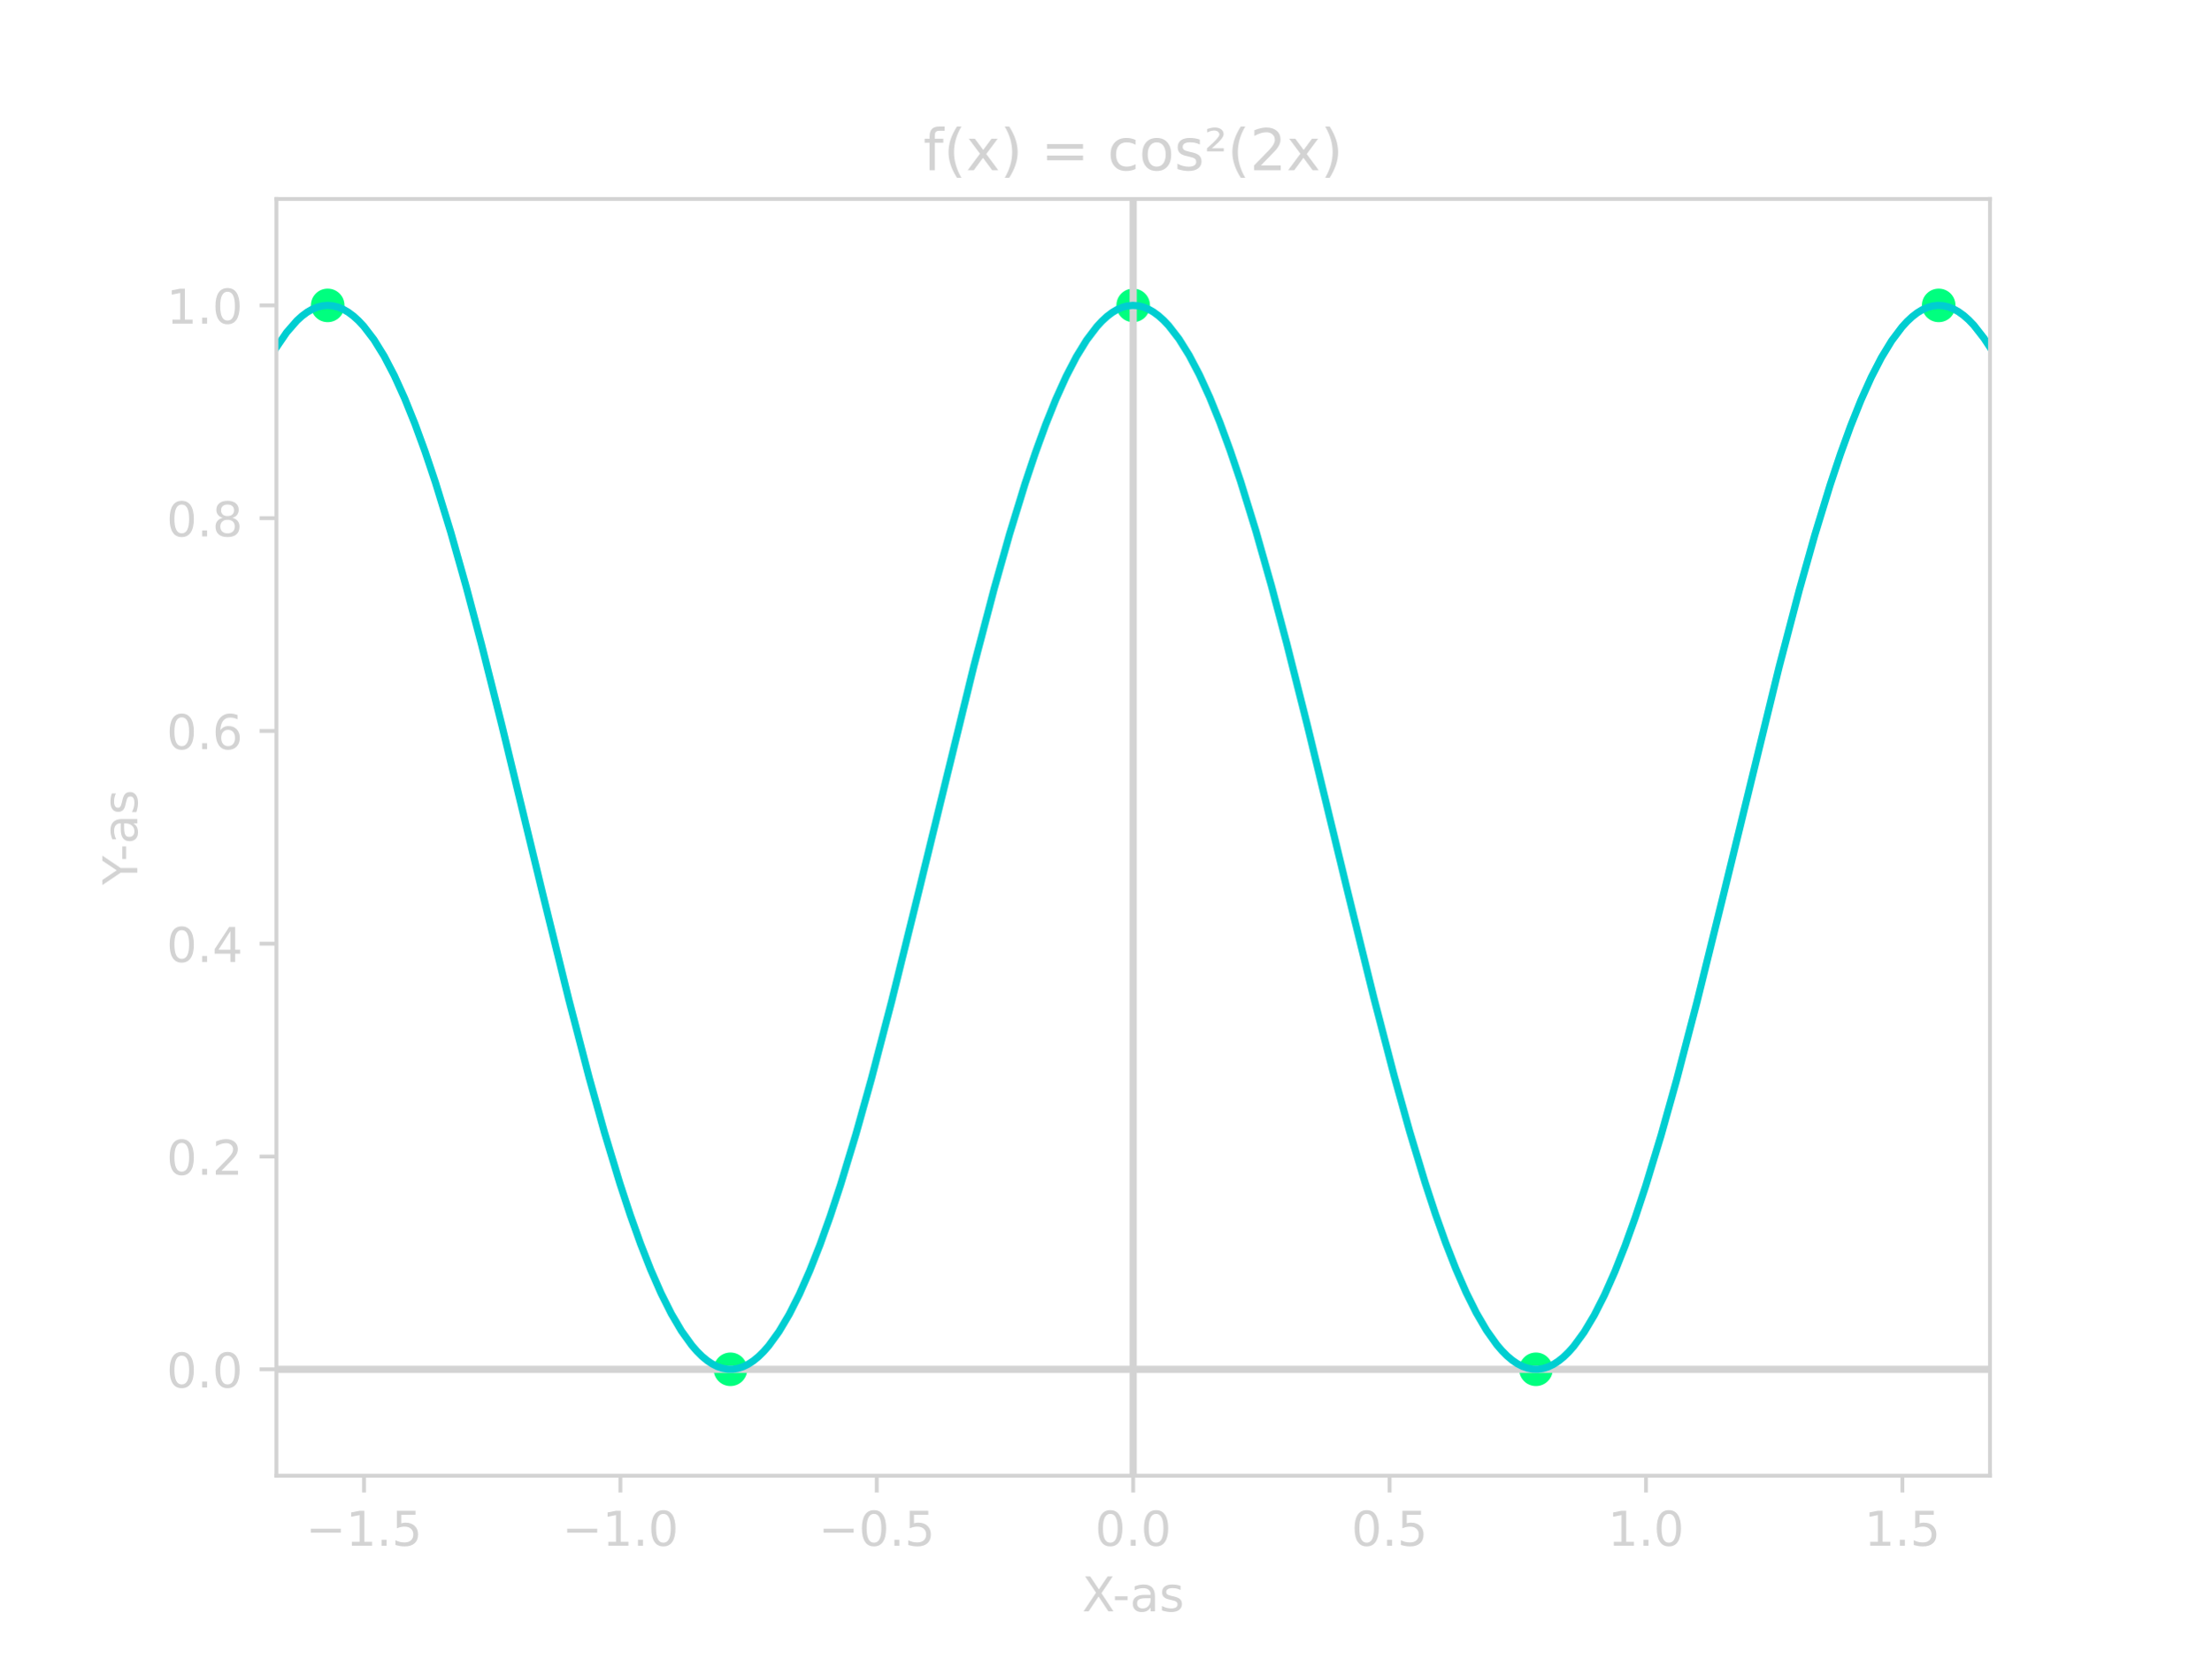
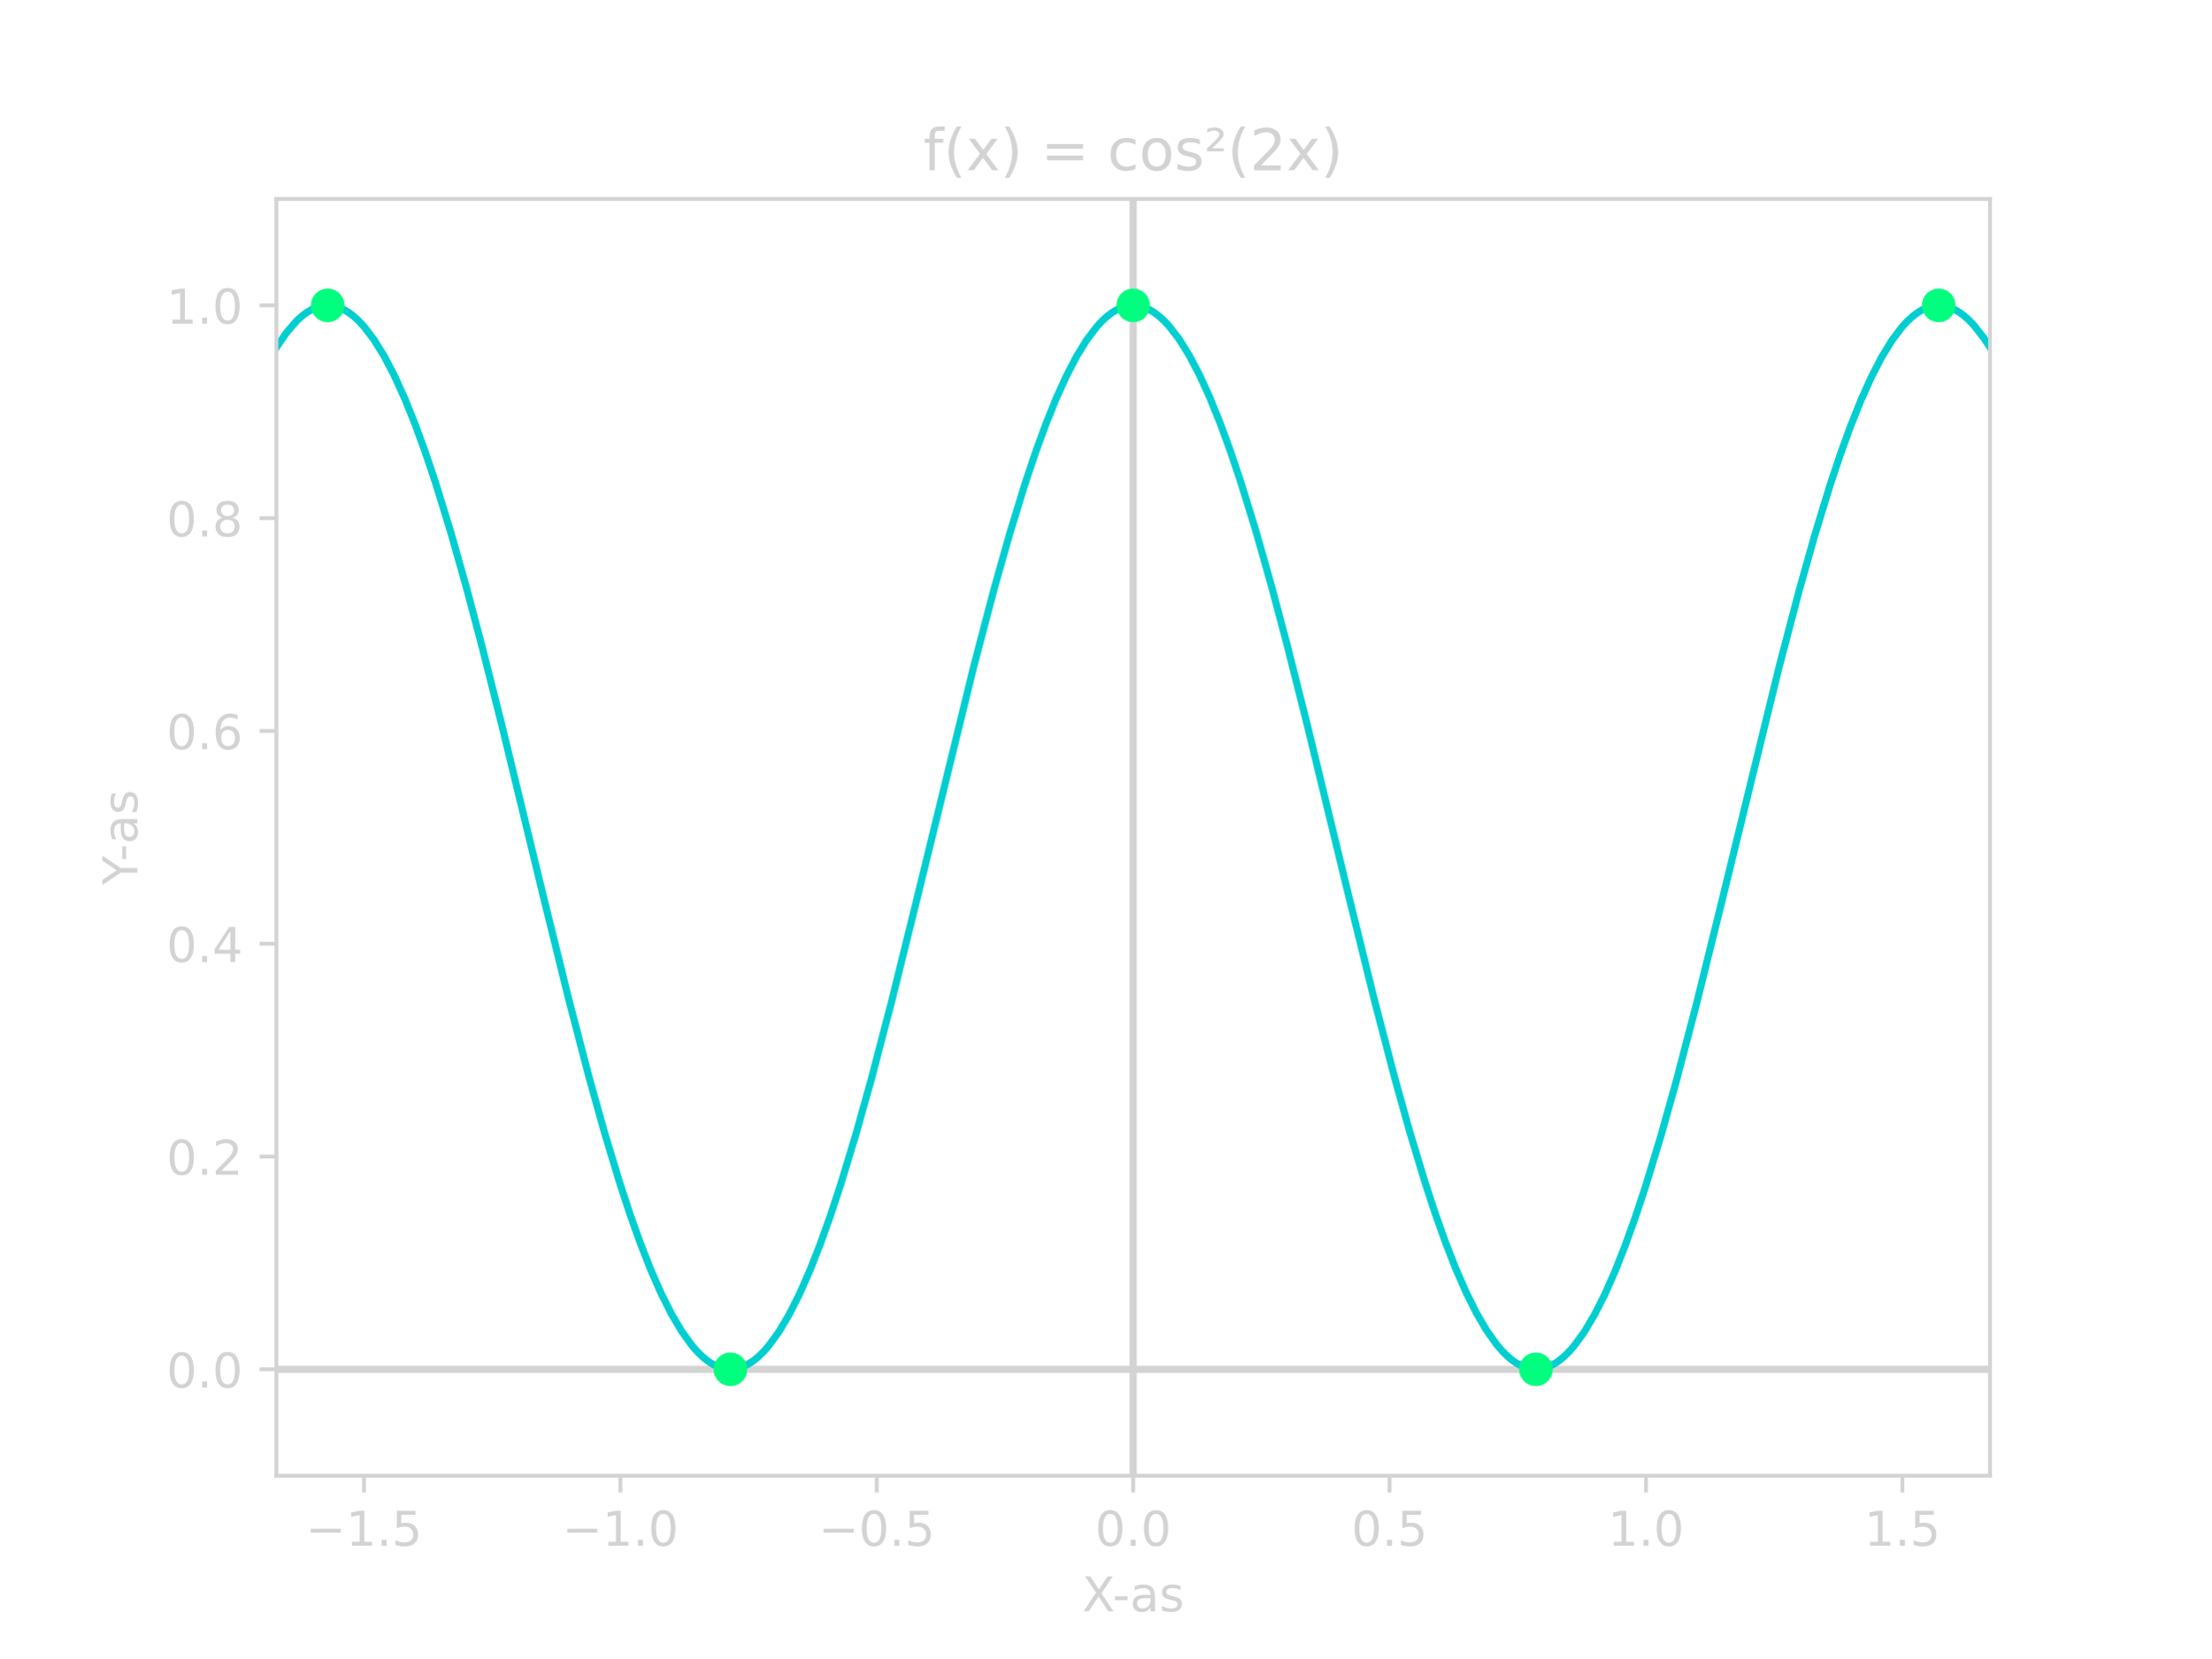
<svg xmlns="http://www.w3.org/2000/svg" xmlns:xlink="http://www.w3.org/1999/xlink" width="460.8pt" height="345.6pt" viewBox="0 0 460.8 345.6" version="1.1">
  <defs>
    <style type="text/css">*{stroke-linejoin: round; stroke-linecap: butt}</style>
  </defs>
  <g id="figure_1">
    <g id="patch_1">
      <path d="M 0 345.6  L 460.8 345.6  L 460.8 0  L 0 0  z " style="fill: none" />
    </g>
    <g id="axes_1">
      <g id="patch_2">
        <path d="M 57.6 307.584  L 414.72 307.584  L 414.72 41.472  L 57.6 41.472  z " style="fill: none" />
      </g>
-       <g id="PathCollection_1">
-         <defs>
-           <path id="m26e85c8a17" d="M 0 3  C 0.796 3 1.559 2.684 2.121 2.121  C 2.684 1.559 3 0.796 3 0  C 3 -0.796 2.684 -1.559 2.121 -2.121  C 1.559 -2.684 0.796 -3 0 -3  C -0.796 -3 -1.559 -2.684 -2.121 -2.121  C -2.684 -1.559 -3 -0.796 -3 0  C -3 0.796 -2.684 1.559 -2.121 2.121  C -1.559 2.684 -0.796 3 0 3  z " style="stroke: #00ff7f" />
-         </defs>
-         <g clip-path="url(#p463a4497b8)">
-           <use xlink:href="#m26e85c8a17" x="236.16" y="63.648" style="fill: #00ff7f; stroke: #00ff7f" />
-         </g>
-       </g>
-       <g id="PathCollection_2">
-         <g clip-path="url(#p463a4497b8)">
-           <use xlink:href="#m26e85c8a17" x="68.287" y="63.648" style="fill: #00ff7f; stroke: #00ff7f" />
-         </g>
-       </g>
-       <g id="PathCollection_3">
-         <g clip-path="url(#p463a4497b8)">
-           <use xlink:href="#m26e85c8a17" x="152.224" y="285.408" style="fill: #00ff7f; stroke: #00ff7f" />
-         </g>
-       </g>
-       <g id="PathCollection_4">
-         <g clip-path="url(#p463a4497b8)">
-           <use xlink:href="#m26e85c8a17" x="320.096" y="285.408" style="fill: #00ff7f; stroke: #00ff7f" />
-         </g>
-       </g>
-       <g id="PathCollection_5">
-         <g clip-path="url(#p463a4497b8)">
-           <use xlink:href="#m26e85c8a17" x="404.033" y="63.648" style="fill: #00ff7f; stroke: #00ff7f" />
-         </g>
+       <g id="LineCollection_1">
+         <path d="M 57.6 285.408  L 414.72 285.408  " clip-path="url(#p7186ab2b01)" style="fill: none; stroke: #d3d3d3; stroke-width: 1.5" />
+       </g>
+       <g id="LineCollection_2">
+         <path d="M 236.16 307.584  L 236.16 41.472  " clip-path="url(#p7186ab2b01)" style="fill: none; stroke: #d3d3d3; stroke-width: 1.5" />
      </g>
      <g id="matplotlib.axis_1">
        <g id="xtick_1">
          <g id="line2d_1">
            <defs>
-               <path id="m8f7d72bd2c" d="M 0 0  L 0 3.5  " style="stroke: #d3d3d3; stroke-width: 0.8" />
+               <path id="m51c6ebe6aa" d="M 0 0  L 0 3.5  " style="stroke: #d3d3d3; stroke-width: 0.8" />
            </defs>
            <g>
-               <use xlink:href="#m8f7d72bd2c" x="75.853" y="307.584" style="fill: #d3d3d3; stroke: #d3d3d3; stroke-width: 0.8" />
+               <use xlink:href="#m51c6ebe6aa" x="75.853" y="307.584" style="fill: #d3d3d3; stroke: #d3d3d3; stroke-width: 0.8" />
            </g>
          </g>
          <g id="text_1">
-             <g style="fill: #d3d3d3" transform="translate(63.7118 322.1824)scale(0.1 -0.1)">
+             <g style="fill: #d3d3d3" transform="translate(63.7118 322.1824) scale(0.1 -0.1)">
              <defs>
                <path id="DejaVuSans-2212" d="M 678 2272  L 4684 2272  L 4684 1741  L 678 1741  L 678 2272  z " transform="scale(0.015625)" />
                <path id="DejaVuSans-31" d="M 794 531  L 1825 531  L 1825 4091  L 703 3866  L 703 4441  L 1819 4666  L 2450 4666  L 2450 531  L 3481 531  L 3481 0  L 794 0  L 794 531  z " transform="scale(0.015625)" />
                <path id="DejaVuSans-2e" d="M 684 794  L 1344 794  L 1344 0  L 684 0  L 684 794  z " transform="scale(0.015625)" />
                <path id="DejaVuSans-35" d="M 691 4666  L 3169 4666  L 3169 4134  L 1269 4134  L 1269 2991  Q 1406 3038 1543 3061  Q 1681 3084 1819 3084  Q 2600 3084 3056 2656  Q 3513 2228 3513 1497  Q 3513 744 3044 326  Q 2575 -91 1722 -91  Q 1428 -91 1123 -41  Q 819 9 494 109  L 494 744  Q 775 591 1075 516  Q 1375 441 1709 441  Q 2250 441 2565 725  Q 2881 1009 2881 1497  Q 2881 1984 2565 2268  Q 2250 2553 1709 2553  Q 1456 2553 1204 2497  Q 953 2441 691 2322  L 691 4666  z " transform="scale(0.015625)" />
              </defs>
              <use xlink:href="#DejaVuSans-2212" />
              <use xlink:href="#DejaVuSans-31" x="83.789" />
              <use xlink:href="#DejaVuSans-2e" x="147.412" />
              <use xlink:href="#DejaVuSans-35" x="179.199" />
            </g>
          </g>
        </g>
        <g id="xtick_2">
          <g id="line2d_2">
            <g>
-               <use xlink:href="#m8f7d72bd2c" x="129.289" y="307.584" style="fill: #d3d3d3; stroke: #d3d3d3; stroke-width: 0.8" />
+               <use xlink:href="#m51c6ebe6aa" x="129.289" y="307.584" style="fill: #d3d3d3; stroke: #d3d3d3; stroke-width: 0.8" />
            </g>
          </g>
          <g id="text_2">
-             <g style="fill: #d3d3d3" transform="translate(117.1474 322.1824)scale(0.1 -0.1)">
+             <g style="fill: #d3d3d3" transform="translate(117.1474 322.1824) scale(0.1 -0.1)">
              <defs>
                <path id="DejaVuSans-30" d="M 2034 4250  Q 1547 4250 1301 3770  Q 1056 3291 1056 2328  Q 1056 1369 1301 889  Q 1547 409 2034 409  Q 2525 409 2770 889  Q 3016 1369 3016 2328  Q 3016 3291 2770 3770  Q 2525 4250 2034 4250  z M 2034 4750  Q 2819 4750 3233 4129  Q 3647 3509 3647 2328  Q 3647 1150 3233 529  Q 2819 -91 2034 -91  Q 1250 -91 836 529  Q 422 1150 422 2328  Q 422 3509 836 4129  Q 1250 4750 2034 4750  z " transform="scale(0.015625)" />
              </defs>
              <use xlink:href="#DejaVuSans-2212" />
              <use xlink:href="#DejaVuSans-31" x="83.789" />
              <use xlink:href="#DejaVuSans-2e" x="147.412" />
              <use xlink:href="#DejaVuSans-30" x="179.199" />
            </g>
          </g>
        </g>
        <g id="xtick_3">
          <g id="line2d_3">
            <g>
-               <use xlink:href="#m8f7d72bd2c" x="182.724" y="307.584" style="fill: #d3d3d3; stroke: #d3d3d3; stroke-width: 0.8" />
+               <use xlink:href="#m51c6ebe6aa" x="182.724" y="307.584" style="fill: #d3d3d3; stroke: #d3d3d3; stroke-width: 0.8" />
            </g>
          </g>
          <g id="text_3">
-             <g style="fill: #d3d3d3" transform="translate(170.583 322.1824)scale(0.1 -0.1)">
+             <g style="fill: #d3d3d3" transform="translate(170.583 322.1824) scale(0.1 -0.1)">
              <use xlink:href="#DejaVuSans-2212" />
              <use xlink:href="#DejaVuSans-30" x="83.789" />
              <use xlink:href="#DejaVuSans-2e" x="147.412" />
              <use xlink:href="#DejaVuSans-35" x="179.199" />
            </g>
          </g>
        </g>
        <g id="xtick_4">
          <g id="line2d_4">
            <g>
-               <use xlink:href="#m8f7d72bd2c" x="236.16" y="307.584" style="fill: #d3d3d3; stroke: #d3d3d3; stroke-width: 0.8" />
+               <use xlink:href="#m51c6ebe6aa" x="236.16" y="307.584" style="fill: #d3d3d3; stroke: #d3d3d3; stroke-width: 0.8" />
            </g>
          </g>
          <g id="text_4">
-             <g style="fill: #d3d3d3" transform="translate(228.2084 322.1824)scale(0.1 -0.1)">
+             <g style="fill: #d3d3d3" transform="translate(228.2084 322.1824) scale(0.1 -0.1)">
              <use xlink:href="#DejaVuSans-30" />
              <use xlink:href="#DejaVuSans-2e" x="63.623" />
              <use xlink:href="#DejaVuSans-30" x="95.41" />
            </g>
          </g>
        </g>
        <g id="xtick_5">
          <g id="line2d_5">
            <g>
-               <use xlink:href="#m8f7d72bd2c" x="289.596" y="307.584" style="fill: #d3d3d3; stroke: #d3d3d3; stroke-width: 0.8" />
+               <use xlink:href="#m51c6ebe6aa" x="289.596" y="307.584" style="fill: #d3d3d3; stroke: #d3d3d3; stroke-width: 0.8" />
            </g>
          </g>
          <g id="text_5">
-             <g style="fill: #d3d3d3" transform="translate(281.644 322.1824)scale(0.1 -0.1)">
+             <g style="fill: #d3d3d3" transform="translate(281.644 322.1824) scale(0.1 -0.1)">
              <use xlink:href="#DejaVuSans-30" />
              <use xlink:href="#DejaVuSans-2e" x="63.623" />
              <use xlink:href="#DejaVuSans-35" x="95.41" />
            </g>
          </g>
        </g>
        <g id="xtick_6">
          <g id="line2d_6">
            <g>
-               <use xlink:href="#m8f7d72bd2c" x="343.031" y="307.584" style="fill: #d3d3d3; stroke: #d3d3d3; stroke-width: 0.8" />
+               <use xlink:href="#m51c6ebe6aa" x="343.031" y="307.584" style="fill: #d3d3d3; stroke: #d3d3d3; stroke-width: 0.8" />
            </g>
          </g>
          <g id="text_6">
-             <g style="fill: #d3d3d3" transform="translate(335.0796 322.1824)scale(0.1 -0.1)">
+             <g style="fill: #d3d3d3" transform="translate(335.0796 322.1824) scale(0.1 -0.1)">
              <use xlink:href="#DejaVuSans-31" />
              <use xlink:href="#DejaVuSans-2e" x="63.623" />
              <use xlink:href="#DejaVuSans-30" x="95.41" />
            </g>
          </g>
        </g>
        <g id="xtick_7">
          <g id="line2d_7">
            <g>
-               <use xlink:href="#m8f7d72bd2c" x="396.467" y="307.584" style="fill: #d3d3d3; stroke: #d3d3d3; stroke-width: 0.8" />
+               <use xlink:href="#m51c6ebe6aa" x="396.467" y="307.584" style="fill: #d3d3d3; stroke: #d3d3d3; stroke-width: 0.8" />
            </g>
          </g>
          <g id="text_7">
-             <g style="fill: #d3d3d3" transform="translate(388.5152 322.1824)scale(0.1 -0.1)">
+             <g style="fill: #d3d3d3" transform="translate(388.5152 322.1824) scale(0.1 -0.1)">
              <use xlink:href="#DejaVuSans-31" />
              <use xlink:href="#DejaVuSans-2e" x="63.623" />
              <use xlink:href="#DejaVuSans-35" x="95.41" />
            </g>
          </g>
        </g>
        <g id="text_8">
-           <g style="fill: #d3d3d3" transform="translate(225.5123 335.8606)scale(0.1 -0.1)">
+           <g style="fill: #d3d3d3" transform="translate(225.5123 335.8606) scale(0.1 -0.1)">
            <defs>
              <path id="DejaVuSans-58" d="M 403 4666  L 1081 4666  L 2241 2931  L 3406 4666  L 4084 4666  L 2584 2425  L 4184 0  L 3506 0  L 2194 1984  L 872 0  L 191 0  L 1856 2491  L 403 4666  z " transform="scale(0.015625)" />
              <path id="DejaVuSans-2d" d="M 313 2009  L 1997 2009  L 1997 1497  L 313 1497  L 313 2009  z " transform="scale(0.015625)" />
              <path id="DejaVuSans-61" d="M 2194 1759  Q 1497 1759 1228 1600  Q 959 1441 959 1056  Q 959 750 1161 570  Q 1363 391 1709 391  Q 2188 391 2477 730  Q 2766 1069 2766 1631  L 2766 1759  L 2194 1759  z M 3341 1997  L 3341 0  L 2766 0  L 2766 531  Q 2569 213 2275 61  Q 1981 -91 1556 -91  Q 1019 -91 701 211  Q 384 513 384 1019  Q 384 1609 779 1909  Q 1175 2209 1959 2209  L 2766 2209  L 2766 2266  Q 2766 2663 2505 2880  Q 2244 3097 1772 3097  Q 1472 3097 1187 3025  Q 903 2953 641 2809  L 641 3341  Q 956 3463 1253 3523  Q 1550 3584 1831 3584  Q 2591 3584 2966 3190  Q 3341 2797 3341 1997  z " transform="scale(0.015625)" />
              <path id="DejaVuSans-73" d="M 2834 3397  L 2834 2853  Q 2591 2978 2328 3040  Q 2066 3103 1784 3103  Q 1356 3103 1142 2972  Q 928 2841 928 2578  Q 928 2378 1081 2264  Q 1234 2150 1697 2047  L 1894 2003  Q 2506 1872 2764 1633  Q 3022 1394 3022 966  Q 3022 478 2636 193  Q 2250 -91 1575 -91  Q 1294 -91 989 -36  Q 684 19 347 128  L 347 722  Q 666 556 975 473  Q 1284 391 1588 391  Q 1994 391 2212 530  Q 2431 669 2431 922  Q 2431 1156 2273 1281  Q 2116 1406 1581 1522  L 1381 1569  Q 847 1681 609 1914  Q 372 2147 372 2553  Q 372 3047 722 3315  Q 1072 3584 1716 3584  Q 2034 3584 2315 3537  Q 2597 3491 2834 3397  z " transform="scale(0.015625)" />
            </defs>
            <use xlink:href="#DejaVuSans-58" />
            <use xlink:href="#DejaVuSans-2d" x="63.506" />
            <use xlink:href="#DejaVuSans-61" x="99.59" />
            <use xlink:href="#DejaVuSans-73" x="160.869" />
          </g>
        </g>
      </g>
      <g id="matplotlib.axis_2">
        <g id="ytick_1">
          <g id="line2d_8">
            <defs>
-               <path id="mf134fafc31" d="M 0 0  L -3.5 0  " style="stroke: #d3d3d3; stroke-width: 0.8" />
+               <path id="mfc2fb88353" d="M 0 0  L -3.5 0  " style="stroke: #d3d3d3; stroke-width: 0.8" />
            </defs>
            <g>
-               <use xlink:href="#mf134fafc31" x="57.6" y="285.408" style="fill: #d3d3d3; stroke: #d3d3d3; stroke-width: 0.8" />
+               <use xlink:href="#mfc2fb88353" x="57.6" y="285.408" style="fill: #d3d3d3; stroke: #d3d3d3; stroke-width: 0.8" />
            </g>
          </g>
          <g id="text_9">
-             <g style="fill: #d3d3d3" transform="translate(34.69687 289.2072)scale(0.1 -0.1)">
+             <g style="fill: #d3d3d3" transform="translate(34.69687 289.2072) scale(0.1 -0.1)">
              <use xlink:href="#DejaVuSans-30" />
              <use xlink:href="#DejaVuSans-2e" x="63.623" />
              <use xlink:href="#DejaVuSans-30" x="95.41" />
            </g>
          </g>
        </g>
        <g id="ytick_2">
          <g id="line2d_9">
            <g>
-               <use xlink:href="#mf134fafc31" x="57.6" y="241.056" style="fill: #d3d3d3; stroke: #d3d3d3; stroke-width: 0.8" />
+               <use xlink:href="#mfc2fb88353" x="57.6" y="241.056" style="fill: #d3d3d3; stroke: #d3d3d3; stroke-width: 0.8" />
            </g>
          </g>
          <g id="text_10">
-             <g style="fill: #d3d3d3" transform="translate(34.69687 244.8552)scale(0.1 -0.1)">
+             <g style="fill: #d3d3d3" transform="translate(34.69687 244.8552) scale(0.1 -0.1)">
              <defs>
                <path id="DejaVuSans-32" d="M 1228 531  L 3431 531  L 3431 0  L 469 0  L 469 531  Q 828 903 1448 1529  Q 2069 2156 2228 2338  Q 2531 2678 2651 2914  Q 2772 3150 2772 3378  Q 2772 3750 2511 3984  Q 2250 4219 1831 4219  Q 1534 4219 1204 4116  Q 875 4013 500 3803  L 500 4441  Q 881 4594 1212 4672  Q 1544 4750 1819 4750  Q 2544 4750 2975 4387  Q 3406 4025 3406 3419  Q 3406 3131 3298 2873  Q 3191 2616 2906 2266  Q 2828 2175 2409 1742  Q 1991 1309 1228 531  z " transform="scale(0.015625)" />
              </defs>
              <use xlink:href="#DejaVuSans-30" />
              <use xlink:href="#DejaVuSans-2e" x="63.623" />
              <use xlink:href="#DejaVuSans-32" x="95.41" />
            </g>
          </g>
        </g>
        <g id="ytick_3">
          <g id="line2d_10">
            <g>
-               <use xlink:href="#mf134fafc31" x="57.6" y="196.704" style="fill: #d3d3d3; stroke: #d3d3d3; stroke-width: 0.8" />
+               <use xlink:href="#mfc2fb88353" x="57.6" y="196.704" style="fill: #d3d3d3; stroke: #d3d3d3; stroke-width: 0.8" />
            </g>
          </g>
          <g id="text_11">
-             <g style="fill: #d3d3d3" transform="translate(34.69687 200.5032)scale(0.1 -0.1)">
+             <g style="fill: #d3d3d3" transform="translate(34.69687 200.5032) scale(0.1 -0.1)">
              <defs>
                <path id="DejaVuSans-34" d="M 2419 4116  L 825 1625  L 2419 1625  L 2419 4116  z M 2253 4666  L 3047 4666  L 3047 1625  L 3713 1625  L 3713 1100  L 3047 1100  L 3047 0  L 2419 0  L 2419 1100  L 313 1100  L 313 1709  L 2253 4666  z " transform="scale(0.015625)" />
              </defs>
              <use xlink:href="#DejaVuSans-30" />
              <use xlink:href="#DejaVuSans-2e" x="63.623" />
              <use xlink:href="#DejaVuSans-34" x="95.41" />
            </g>
          </g>
        </g>
        <g id="ytick_4">
          <g id="line2d_11">
            <g>
-               <use xlink:href="#mf134fafc31" x="57.6" y="152.352" style="fill: #d3d3d3; stroke: #d3d3d3; stroke-width: 0.8" />
+               <use xlink:href="#mfc2fb88353" x="57.6" y="152.352" style="fill: #d3d3d3; stroke: #d3d3d3; stroke-width: 0.8" />
            </g>
          </g>
          <g id="text_12">
-             <g style="fill: #d3d3d3" transform="translate(34.69687 156.1512)scale(0.1 -0.1)">
+             <g style="fill: #d3d3d3" transform="translate(34.69687 156.1512) scale(0.1 -0.1)">
              <defs>
                <path id="DejaVuSans-36" d="M 2113 2584  Q 1688 2584 1439 2293  Q 1191 2003 1191 1497  Q 1191 994 1439 701  Q 1688 409 2113 409  Q 2538 409 2786 701  Q 3034 994 3034 1497  Q 3034 2003 2786 2293  Q 2538 2584 2113 2584  z M 3366 4563  L 3366 3988  Q 3128 4100 2886 4159  Q 2644 4219 2406 4219  Q 1781 4219 1451 3797  Q 1122 3375 1075 2522  Q 1259 2794 1537 2939  Q 1816 3084 2150 3084  Q 2853 3084 3261 2657  Q 3669 2231 3669 1497  Q 3669 778 3244 343  Q 2819 -91 2113 -91  Q 1303 -91 875 529  Q 447 1150 447 2328  Q 447 3434 972 4092  Q 1497 4750 2381 4750  Q 2619 4750 2861 4703  Q 3103 4656 3366 4563  z " transform="scale(0.015625)" />
              </defs>
              <use xlink:href="#DejaVuSans-30" />
              <use xlink:href="#DejaVuSans-2e" x="63.623" />
              <use xlink:href="#DejaVuSans-36" x="95.41" />
            </g>
          </g>
        </g>
        <g id="ytick_5">
          <g id="line2d_12">
            <g>
-               <use xlink:href="#mf134fafc31" x="57.6" y="108" style="fill: #d3d3d3; stroke: #d3d3d3; stroke-width: 0.8" />
+               <use xlink:href="#mfc2fb88353" x="57.6" y="108" style="fill: #d3d3d3; stroke: #d3d3d3; stroke-width: 0.8" />
            </g>
          </g>
          <g id="text_13">
-             <g style="fill: #d3d3d3" transform="translate(34.69687 111.7992)scale(0.1 -0.1)">
+             <g style="fill: #d3d3d3" transform="translate(34.69687 111.7992) scale(0.1 -0.1)">
              <defs>
                <path id="DejaVuSans-38" d="M 2034 2216  Q 1584 2216 1326 1975  Q 1069 1734 1069 1313  Q 1069 891 1326 650  Q 1584 409 2034 409  Q 2484 409 2743 651  Q 3003 894 3003 1313  Q 3003 1734 2745 1975  Q 2488 2216 2034 2216  z M 1403 2484  Q 997 2584 770 2862  Q 544 3141 544 3541  Q 544 4100 942 4425  Q 1341 4750 2034 4750  Q 2731 4750 3128 4425  Q 3525 4100 3525 3541  Q 3525 3141 3298 2862  Q 3072 2584 2669 2484  Q 3125 2378 3379 2068  Q 3634 1759 3634 1313  Q 3634 634 3220 271  Q 2806 -91 2034 -91  Q 1263 -91 848 271  Q 434 634 434 1313  Q 434 1759 690 2068  Q 947 2378 1403 2484  z M 1172 3481  Q 1172 3119 1398 2916  Q 1625 2713 2034 2713  Q 2441 2713 2670 2916  Q 2900 3119 2900 3481  Q 2900 3844 2670 4047  Q 2441 4250 2034 4250  Q 1625 4250 1398 4047  Q 1172 3844 1172 3481  z " transform="scale(0.015625)" />
              </defs>
              <use xlink:href="#DejaVuSans-30" />
              <use xlink:href="#DejaVuSans-2e" x="63.623" />
              <use xlink:href="#DejaVuSans-38" x="95.41" />
            </g>
          </g>
        </g>
        <g id="ytick_6">
          <g id="line2d_13">
            <g>
-               <use xlink:href="#mf134fafc31" x="57.6" y="63.648" style="fill: #d3d3d3; stroke: #d3d3d3; stroke-width: 0.8" />
+               <use xlink:href="#mfc2fb88353" x="57.6" y="63.648" style="fill: #d3d3d3; stroke: #d3d3d3; stroke-width: 0.8" />
            </g>
          </g>
          <g id="text_14">
-             <g style="fill: #d3d3d3" transform="translate(34.69687 67.44722)scale(0.1 -0.1)">
+             <g style="fill: #d3d3d3" transform="translate(34.69687 67.44722) scale(0.1 -0.1)">
              <use xlink:href="#DejaVuSans-31" />
              <use xlink:href="#DejaVuSans-2e" x="63.623" />
              <use xlink:href="#DejaVuSans-30" x="95.41" />
            </g>
          </g>
        </g>
        <g id="text_15">
-           <g style="fill: #d3d3d3" transform="translate(28.61719 184.4608)rotate(-90)scale(0.1 -0.1)">
+           <g style="fill: #d3d3d3" transform="translate(28.61719 184.4608) rotate(-90) scale(0.1 -0.1)">
            <defs>
              <path id="DejaVuSans-59" d="M -13 4666  L 666 4666  L 1959 2747  L 3244 4666  L 3922 4666  L 2272 2222  L 2272 0  L 1638 0  L 1638 2222  L -13 4666  z " transform="scale(0.015625)" />
            </defs>
            <use xlink:href="#DejaVuSans-59" />
            <use xlink:href="#DejaVuSans-2d" x="49.209" />
            <use xlink:href="#DejaVuSans-61" x="85.293" />
            <use xlink:href="#DejaVuSans-73" x="146.572" />
          </g>
        </g>
      </g>
-       <g id="LineCollection_1">
-         <path d="M 57.6 285.408  L 414.72 285.408  " clip-path="url(#p463a4497b8)" style="fill: none; stroke: #d3d3d3; stroke-width: 1.5" />
-       </g>
-       <g id="LineCollection_2">
-         <path d="M 236.16 307.584  L 236.16 41.472  " clip-path="url(#p463a4497b8)" style="fill: none; stroke: #d3d3d3; stroke-width: 1.5" />
-       </g>
      <g id="line2d_14">
-         <path d="M 57.6 72.401  L 59.737 69.277  L 61.875 66.826  L 62.944 65.858  L 64.012 65.064  L 65.081 64.445  L 66.15 64.003  L 67.218 63.737  L 68.287 63.648  L 69.356 63.737  L 70.425 64.003  L 71.493 64.445  L 72.562 65.064  L 73.631 65.858  L 74.699 66.826  L 75.768 67.966  L 77.906 70.756  L 80.043 74.209  L 82.18 78.304  L 84.318 83.015  L 86.455 88.311  L 88.593 94.158  L 90.73 100.52  L 93.936 110.936  L 97.142 122.267  L 100.348 134.35  L 104.623 151.328  L 113.173 186.612  L 118.517 208.269  L 122.791 224.665  L 125.998 236.144  L 129.204 246.736  L 131.341 253.23  L 133.479 259.22  L 135.616 264.668  L 137.753 269.54  L 139.891 273.804  L 142.028 277.433  L 144.166 280.403  L 145.234 281.636  L 146.303 282.697  L 147.372 283.585  L 148.441 284.298  L 149.509 284.836  L 150.578 285.198  L 151.647 285.382  L 152.715 285.389  L 153.784 285.219  L 154.853 284.872  L 155.921 284.348  L 156.99 283.648  L 158.059 282.774  L 159.128 281.727  L 160.196 280.508  L 162.334 277.564  L 164.471 273.961  L 166.609 269.721  L 168.746 264.873  L 170.883 259.447  L 173.021 253.478  L 175.158 247.004  L 178.364 236.437  L 181.571 224.98  L 185.845 208.605  L 191.189 186.963  L 202.945 138.849  L 207.22 122.579  L 210.426 111.226  L 213.632 100.783  L 215.769 94.402  L 217.907 88.533  L 220.044 83.215  L 222.182 78.48  L 224.319 74.36  L 226.456 70.881  L 228.594 68.064  L 229.663 66.911  L 230.731 65.929  L 231.8 65.121  L 232.869 64.488  L 233.937 64.031  L 235.006 63.751  L 236.075 63.649  L 237.144 63.723  L 238.212 63.975  L 239.281 64.404  L 240.35 65.009  L 241.418 65.789  L 242.487 66.743  L 243.556 67.869  L 245.693 70.632  L 247.831 74.059  L 249.968 78.129  L 252.106 82.816  L 254.243 88.089  L 256.38 93.915  L 258.518 100.257  L 261.724 110.647  L 264.93 121.956  L 268.136 134.021  L 272.411 150.982  L 280.961 186.261  L 286.304 207.932  L 290.579 224.35  L 293.785 235.85  L 296.991 246.468  L 299.129 252.981  L 301.266 258.991  L 303.404 264.462  L 305.541 269.357  L 307.679 273.646  L 309.816 277.301  L 311.953 280.298  L 313.022 281.544  L 314.091 282.619  L 315.16 283.52  L 316.228 284.248  L 317.297 284.8  L 318.366 285.175  L 319.434 285.374  L 320.503 285.395  L 321.572 285.239  L 322.641 284.906  L 323.709 284.396  L 324.778 283.71  L 325.847 282.85  L 326.915 281.816  L 327.984 280.611  L 330.122 277.694  L 332.259 274.116  L 334.396 269.902  L 336.534 265.078  L 338.671 259.674  L 340.809 253.726  L 342.946 247.271  L 346.152 236.73  L 349.358 225.294  L 353.633 208.941  L 358.977 187.314  L 370.733 139.183  L 375.007 122.891  L 378.214 111.516  L 381.42 101.047  L 383.557 94.646  L 385.695 88.757  L 387.832 83.415  L 389.969 78.657  L 392.107 74.512  L 394.244 71.007  L 396.382 68.164  L 397.45 66.996  L 398.519 66.001  L 399.588 65.179  L 400.657 64.532  L 401.725 64.061  L 402.794 63.767  L 403.863 63.65  L 404.931 63.711  L 406 63.948  L 407.069 64.363  L 408.138 64.954  L 409.206 65.72  L 410.275 66.66  L 411.344 67.773  L 413.481 70.509  L 414.55 72.128  L 414.55 72.128  " clip-path="url(#p463a4497b8)" style="fill: none; stroke: #00ced1; stroke-width: 1.5; stroke-linecap: square" />
+         <path d="M 57.6 72.401  L 59.737 69.277  L 61.875 66.826  L 62.944 65.858  L 64.012 65.064  L 65.081 64.445  L 66.15 64.003  L 67.218 63.737  L 68.287 63.648  L 69.356 63.737  L 70.425 64.003  L 71.493 64.445  L 72.562 65.064  L 73.631 65.858  L 74.699 66.826  L 75.768 67.966  L 77.906 70.756  L 80.043 74.209  L 82.18 78.304  L 84.318 83.015  L 86.455 88.311  L 88.593 94.158  L 90.73 100.52  L 93.936 110.936  L 97.142 122.267  L 100.348 134.35  L 104.623 151.328  L 113.173 186.612  L 118.517 208.269  L 122.791 224.665  L 125.998 236.144  L 129.204 246.736  L 131.341 253.23  L 133.479 259.22  L 135.616 264.668  L 137.753 269.54  L 139.891 273.804  L 142.028 277.433  L 144.166 280.403  L 145.234 281.636  L 146.303 282.697  L 147.372 283.585  L 148.441 284.298  L 149.509 284.836  L 150.578 285.198  L 151.647 285.382  L 152.715 285.389  L 153.784 285.219  L 154.853 284.872  L 155.921 284.348  L 156.99 283.648  L 158.059 282.774  L 159.128 281.727  L 160.196 280.508  L 162.334 277.564  L 164.471 273.961  L 166.609 269.721  L 168.746 264.873  L 170.883 259.447  L 173.021 253.478  L 175.158 247.004  L 178.364 236.437  L 181.571 224.98  L 185.845 208.605  L 191.189 186.963  L 202.945 138.849  L 207.22 122.579  L 210.426 111.226  L 213.632 100.783  L 215.769 94.402  L 217.907 88.533  L 220.044 83.215  L 222.182 78.48  L 224.319 74.36  L 226.456 70.881  L 228.594 68.064  L 229.663 66.911  L 230.731 65.929  L 231.8 65.121  L 232.869 64.488  L 233.937 64.031  L 235.006 63.751  L 236.075 63.649  L 237.144 63.723  L 238.212 63.975  L 239.281 64.404  L 240.35 65.009  L 241.418 65.789  L 242.487 66.743  L 243.556 67.869  L 245.693 70.632  L 247.831 74.059  L 249.968 78.129  L 252.106 82.816  L 254.243 88.089  L 256.38 93.915  L 258.518 100.257  L 261.724 110.647  L 264.93 121.956  L 268.136 134.021  L 272.411 150.982  L 280.961 186.261  L 286.304 207.932  L 290.579 224.35  L 293.785 235.85  L 296.991 246.468  L 299.129 252.981  L 301.266 258.991  L 303.404 264.462  L 305.541 269.357  L 307.679 273.646  L 309.816 277.301  L 311.953 280.298  L 313.022 281.544  L 314.091 282.619  L 315.16 283.52  L 316.228 284.248  L 317.297 284.8  L 318.366 285.175  L 319.434 285.374  L 320.503 285.395  L 321.572 285.239  L 322.641 284.906  L 323.709 284.396  L 324.778 283.71  L 325.847 282.85  L 326.915 281.816  L 327.984 280.611  L 330.122 277.694  L 332.259 274.116  L 334.396 269.902  L 336.534 265.078  L 338.671 259.674  L 340.809 253.726  L 342.946 247.271  L 346.152 236.73  L 349.358 225.294  L 353.633 208.941  L 358.977 187.314  L 370.733 139.183  L 375.007 122.891  L 378.214 111.516  L 381.42 101.047  L 383.557 94.646  L 385.695 88.757  L 387.832 83.415  L 389.969 78.657  L 392.107 74.512  L 394.244 71.007  L 396.382 68.164  L 397.45 66.996  L 398.519 66.001  L 399.588 65.179  L 400.657 64.532  L 401.725 64.061  L 402.794 63.767  L 403.863 63.65  L 404.931 63.711  L 406 63.948  L 407.069 64.363  L 408.138 64.954  L 409.206 65.72  L 410.275 66.66  L 411.344 67.773  L 413.481 70.509  L 414.55 72.128  L 414.55 72.128  " clip-path="url(#p7186ab2b01)" style="fill: none; stroke: #00ced1; stroke-width: 1.5; stroke-linecap: square" />
      </g>
      <g id="patch_3">
        <path d="M 57.6 307.584  L 57.6 41.472  " style="fill: none; stroke: #d3d3d3; stroke-width: 0.8; stroke-linejoin: miter; stroke-linecap: square" />
      </g>
      <g id="patch_4">
        <path d="M 414.72 307.584  L 414.72 41.472  " style="fill: none; stroke: #d3d3d3; stroke-width: 0.8; stroke-linejoin: miter; stroke-linecap: square" />
      </g>
      <g id="patch_5">
        <path d="M 57.6 307.584  L 414.72 307.584  " style="fill: none; stroke: #d3d3d3; stroke-width: 0.8; stroke-linejoin: miter; stroke-linecap: square" />
      </g>
      <g id="patch_6">
        <path d="M 57.6 41.472  L 414.72 41.472  " style="fill: none; stroke: #d3d3d3; stroke-width: 0.8; stroke-linejoin: miter; stroke-linecap: square" />
      </g>
+       <g id="PathCollection_1">
+         <defs>
+           <path id="m4188bc27f2" d="M 0 3  C 0.796 3 1.559 2.684 2.121 2.121  C 2.684 1.559 3 0.796 3 0  C 3 -0.796 2.684 -1.559 2.121 -2.121  C 1.559 -2.684 0.796 -3 0 -3  C -0.796 -3 -1.559 -2.684 -2.121 -2.121  C -2.684 -1.559 -3 -0.796 -3 0  C -3 0.796 -2.684 1.559 -2.121 2.121  C -1.559 2.684 -0.796 3 0 3  z " style="stroke: #00ff7f" />
+         </defs>
+         <g clip-path="url(#p7186ab2b01)">
+           <use xlink:href="#m4188bc27f2" x="236.16" y="63.648" style="fill: #00ff7f; stroke: #00ff7f" />
+         </g>
+       </g>
+       <g id="PathCollection_2">
+         <g clip-path="url(#p7186ab2b01)">
+           <use xlink:href="#m4188bc27f2" x="68.287" y="63.648" style="fill: #00ff7f; stroke: #00ff7f" />
+         </g>
+       </g>
+       <g id="PathCollection_3">
+         <g clip-path="url(#p7186ab2b01)">
+           <use xlink:href="#m4188bc27f2" x="152.224" y="285.408" style="fill: #00ff7f; stroke: #00ff7f" />
+         </g>
+       </g>
+       <g id="PathCollection_4">
+         <g clip-path="url(#p7186ab2b01)">
+           <use xlink:href="#m4188bc27f2" x="320.096" y="285.408" style="fill: #00ff7f; stroke: #00ff7f" />
+         </g>
+       </g>
+       <g id="PathCollection_5">
+         <g clip-path="url(#p7186ab2b01)">
+           <use xlink:href="#m4188bc27f2" x="404.033" y="63.648" style="fill: #00ff7f; stroke: #00ff7f" />
+         </g>
+       </g>
      <g id="text_16">
-         <g style="fill: #d3d3d3" transform="translate(192.4209 35.472)scale(0.12 -0.12)">
+         <g style="fill: #d3d3d3" transform="translate(192.4209 35.472) scale(0.12 -0.12)">
          <defs>
            <path id="DejaVuSans-66" d="M 2375 4863  L 2375 4384  L 1825 4384  Q 1516 4384 1395 4259  Q 1275 4134 1275 3809  L 1275 3500  L 2222 3500  L 2222 3053  L 1275 3053  L 1275 0  L 697 0  L 697 3053  L 147 3053  L 147 3500  L 697 3500  L 697 3744  Q 697 4328 969 4595  Q 1241 4863 1831 4863  L 2375 4863  z " transform="scale(0.015625)" />
            <path id="DejaVuSans-28" d="M 1984 4856  Q 1566 4138 1362 3434  Q 1159 2731 1159 2009  Q 1159 1288 1364 580  Q 1569 -128 1984 -844  L 1484 -844  Q 1016 -109 783 600  Q 550 1309 550 2009  Q 550 2706 781 3412  Q 1013 4119 1484 4856  L 1984 4856  z " transform="scale(0.015625)" />
            <path id="DejaVuSans-78" d="M 3513 3500  L 2247 1797  L 3578 0  L 2900 0  L 1881 1375  L 863 0  L 184 0  L 1544 1831  L 300 3500  L 978 3500  L 1906 2253  L 2834 3500  L 3513 3500  z " transform="scale(0.015625)" />
            <path id="DejaVuSans-29" d="M 513 4856  L 1013 4856  Q 1481 4119 1714 3412  Q 1947 2706 1947 2009  Q 1947 1309 1714 600  Q 1481 -109 1013 -844  L 513 -844  Q 928 -128 1133 580  Q 1338 1288 1338 2009  Q 1338 2731 1133 3434  Q 928 4138 513 4856  z " transform="scale(0.015625)" />
            <path id="DejaVuSans-20" transform="scale(0.015625)" />
            <path id="DejaVuSans-3d" d="M 678 2906  L 4684 2906  L 4684 2381  L 678 2381  L 678 2906  z M 678 1631  L 4684 1631  L 4684 1100  L 678 1100  L 678 1631  z " transform="scale(0.015625)" />
            <path id="DejaVuSans-63" d="M 3122 3366  L 3122 2828  Q 2878 2963 2633 3030  Q 2388 3097 2138 3097  Q 1578 3097 1268 2742  Q 959 2388 959 1747  Q 959 1106 1268 751  Q 1578 397 2138 397  Q 2388 397 2633 464  Q 2878 531 3122 666  L 3122 134  Q 2881 22 2623 -34  Q 2366 -91 2075 -91  Q 1284 -91 818 406  Q 353 903 353 1747  Q 353 2603 823 3093  Q 1294 3584 2113 3584  Q 2378 3584 2631 3529  Q 2884 3475 3122 3366  z " transform="scale(0.015625)" />
            <path id="DejaVuSans-6f" d="M 1959 3097  Q 1497 3097 1228 2736  Q 959 2375 959 1747  Q 959 1119 1226 758  Q 1494 397 1959 397  Q 2419 397 2687 759  Q 2956 1122 2956 1747  Q 2956 2369 2687 2733  Q 2419 3097 1959 3097  z M 1959 3584  Q 2709 3584 3137 3096  Q 3566 2609 3566 1747  Q 3566 888 3137 398  Q 2709 -91 1959 -91  Q 1206 -91 779 398  Q 353 888 353 1747  Q 353 2609 779 3096  Q 1206 3584 1959 3584  z " transform="scale(0.015625)" />
            <path id="DejaVuSans-b2" d="M 838 2444  L 2163 2444  L 2163 2088  L 294 2088  L 294 2431  Q 400 2528 597 2703  Q 1672 3656 1672 3950  Q 1672 4156 1509 4282  Q 1347 4409 1081 4409  Q 919 4409 728 4354  Q 538 4300 313 4191  L 313 4575  Q 553 4663 761 4706  Q 969 4750 1147 4750  Q 1600 4750 1872 4544  Q 2144 4338 2144 4000  Q 2144 3566 1109 2678  Q 934 2528 838 2444  z " transform="scale(0.015625)" />
          </defs>
          <use xlink:href="#DejaVuSans-66" />
          <use xlink:href="#DejaVuSans-28" x="35.205" />
          <use xlink:href="#DejaVuSans-78" x="74.219" />
          <use xlink:href="#DejaVuSans-29" x="133.398" />
          <use xlink:href="#DejaVuSans-20" x="172.412" />
          <use xlink:href="#DejaVuSans-3d" x="204.199" />
          <use xlink:href="#DejaVuSans-20" x="287.988" />
          <use xlink:href="#DejaVuSans-63" x="319.775" />
          <use xlink:href="#DejaVuSans-6f" x="374.756" />
          <use xlink:href="#DejaVuSans-73" x="435.938" />
          <use xlink:href="#DejaVuSans-b2" x="488.037" />
          <use xlink:href="#DejaVuSans-28" x="528.125" />
          <use xlink:href="#DejaVuSans-32" x="567.139" />
          <use xlink:href="#DejaVuSans-78" x="630.762" />
          <use xlink:href="#DejaVuSans-29" x="689.941" />
        </g>
      </g>
    </g>
  </g>
  <defs>
-     <clipPath id="p463a4497b8">
+     <clipPath id="p7186ab2b01">
      <rect x="57.6" y="41.472" width="357.12" height="266.112" />
    </clipPath>
  </defs>
</svg>
